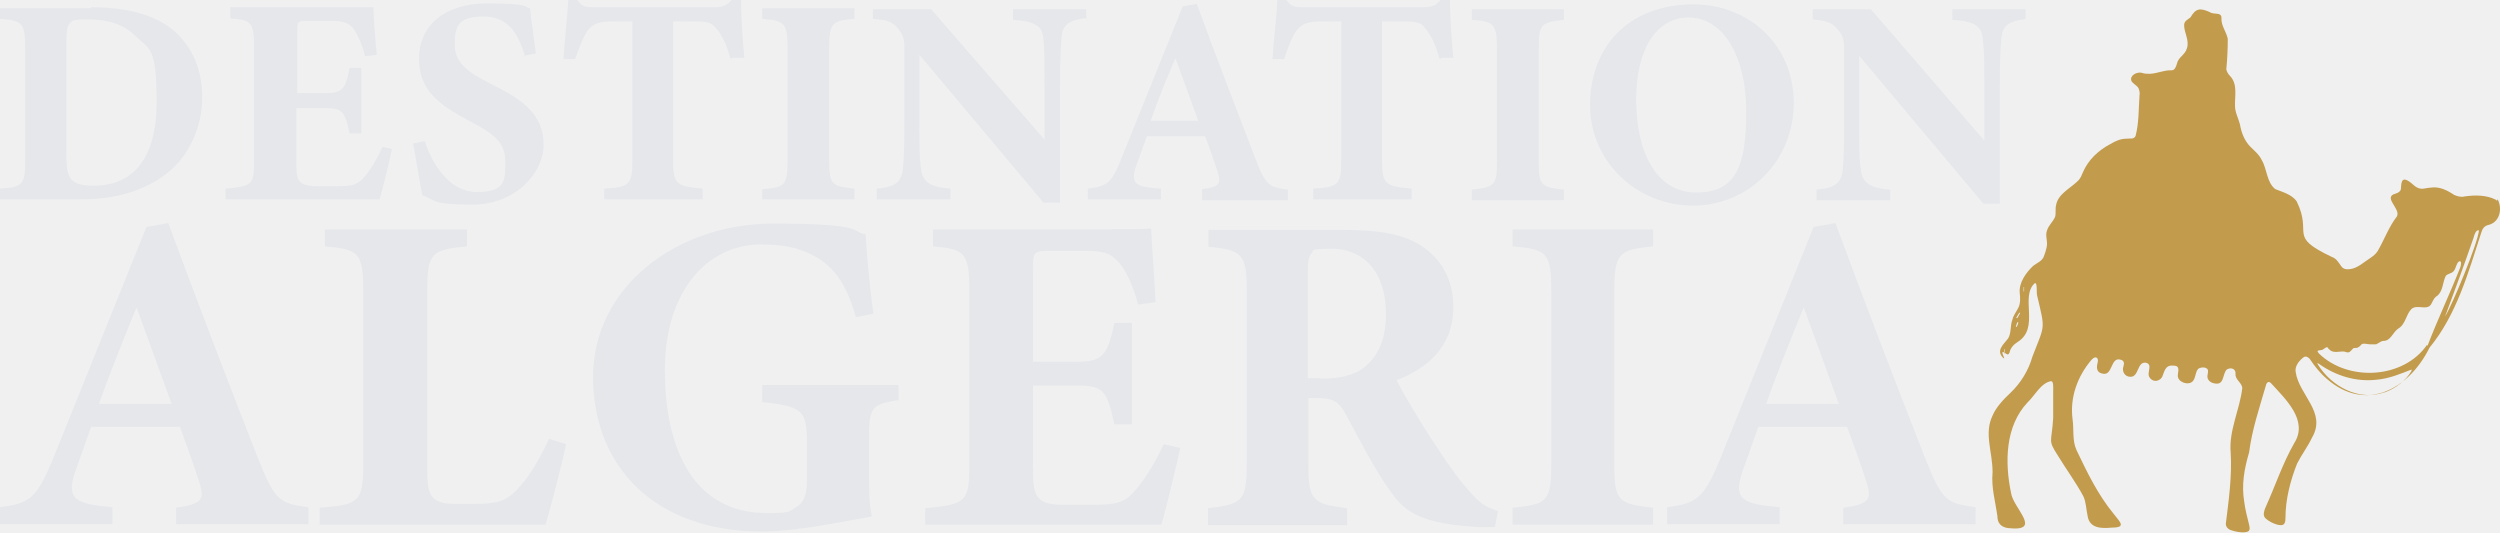
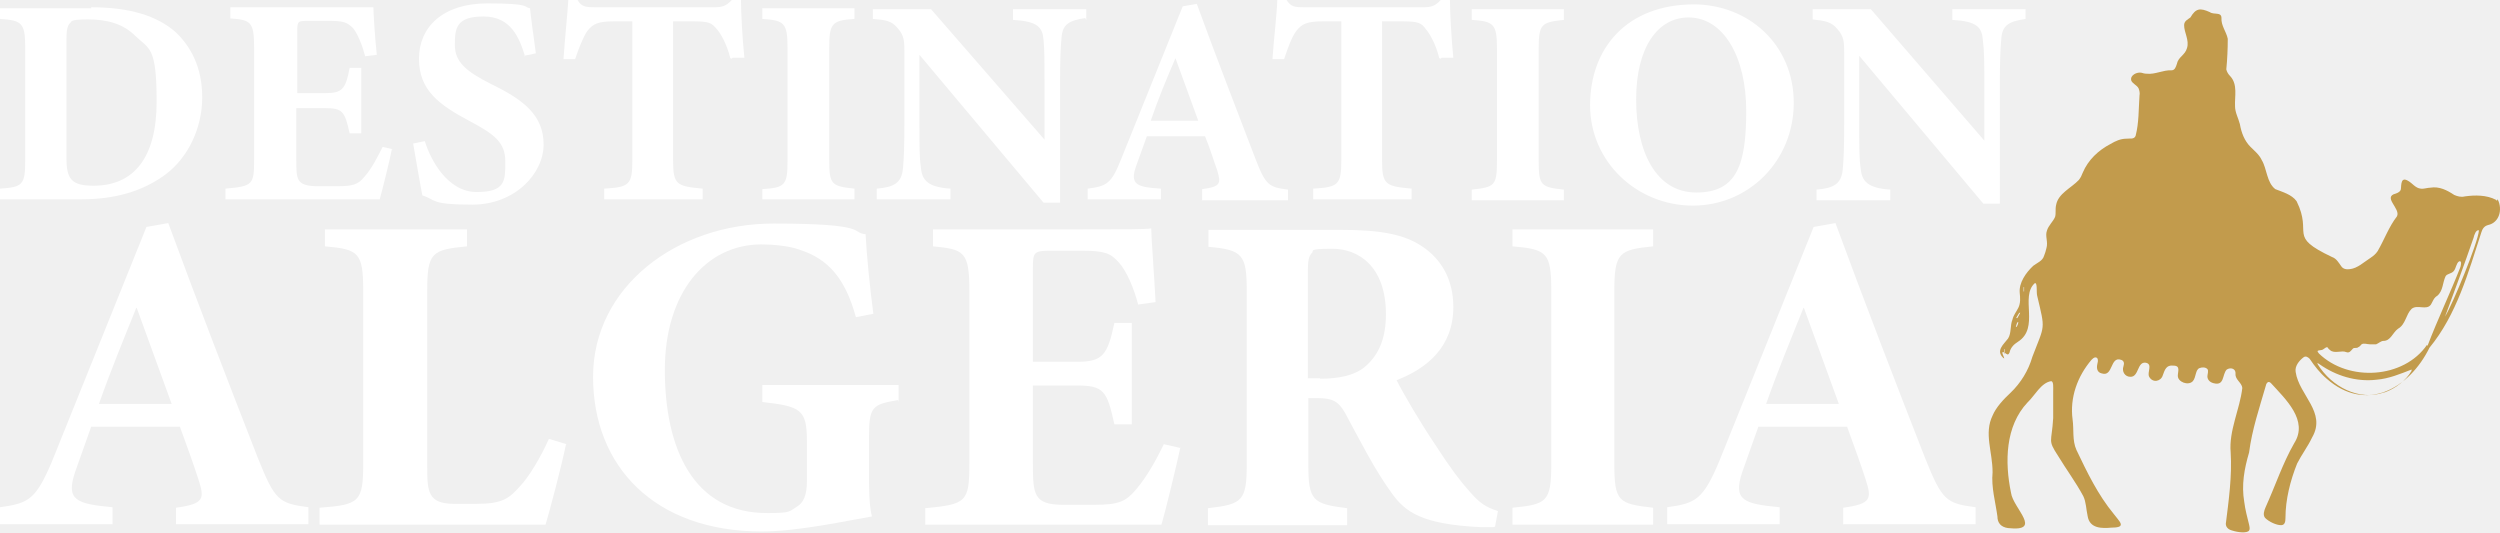
<svg xmlns="http://www.w3.org/2000/svg" id="Calque" viewBox="0 0 515.54 109.78">
  <g id="Desert">
    <path d="M514.7,41.2c-1.9-1-4.3-1-6.4-.7-.8.2-1.5,0-2.2-.3-1.5-1-3.1-1.8-4.9-1.5-.6,0-1.4.3-2,.2-1.1-.1-1.7-1.1-2.6-1.6-1.5-.9-1.4.7-1.5,1.7-.1.5-.5.7-1,.9-2.9.7,1,3.1.2,4.7-1.7,2.2-2.6,4.8-4,7.2-.4.6-.9,1-1.5,1.4-1.4.9-2.6,2.1-4.2,2.3-.7.1-1.4,0-1.8-.6-.5-.7-1-1.6-1.9-1.9-9.3-4.4-3.9-4.6-7.3-11.5-1-1.4-2.9-1.9-4.4-2.5-1.8-1.4-1.7-4.2-2.8-6-.5-1.1-1.5-1.9-2.3-2.7-1.3-1.3-1.9-3-2.2-4.7-.3-1.2-1-2.4-1-3.7-.1-2,.6-4.5-1-6.2-.4-.4-.7-.9-.8-1.4.2-2,.3-4.2.3-6.3-.3-1.5-1.4-2.7-1.3-4.3,0-1.3-1.6-.6-2.4-1.2-2-.9-2.9-.8-4,1.1-.5.4-1.3.7-1.3,1.6,0,1.5,1.1,3.1.6,4.7-.4,1.5-1.8,1.8-2.1,3.3-.2.6-.4,1.3-1.1,1.3-1.7-.1-3.4.9-5.1.7-.4,0-.8-.1-1.1-.2-.9-.2-2.4.5-2.1,1.6.2.6,1.2,1,1.5,1.6.2.5.3,1,.2,1.5-.2,2.8-.1,5.6-.8,8.3-.3.8-1.2.5-1.9.6-1.2,0-2.3.5-3.3,1.1-2.5,1.3-4.6,3.3-5.7,5.9-.2.5-.4,1-.8,1.5-1.6,1.7-4.3,2.8-4.7,5.2-.2.8,0,1.7-.2,2.4-.4,1-1.4,1.8-1.7,2.9-.4,1.1.3,2.3-.1,3.6-.1.5-.3,1.1-.5,1.6-.3,1-1.4,1.4-2.2,2-1.5,1.4-3,3.5-2.8,5.6.1,1,.2,2.1-.3,3.1-.4.8-1,1.5-1.2,2.4-.5,1.2-.2,2.8-.9,3.9-.9,1.2-2.6,2.5-1,4,0,0,.3.2.2.1h0c0-.3-.7-1.4-.2-1.3.3.1.6.4.9.5.2,0,.3-.2.4-.4.2-1,.9-1.7,1.7-2.2,4.6-2.9.4-9.3,3.5-12.1.6-.2.3,1.9.5,2.6,1.7,7.2,1.6,5.8-1,12.6-.8,2.8-2.4,5.4-4.5,7.4-1.4,1.3-3,3-3.7,4.7-1.8,3.7,0,7.4,0,11.7-.3,3.1.6,6.1,1,9.1,0,1.3.7,2.2,2.2,2.4,7.3.8,1-4.1.6-7.3-1.3-6.3-1.2-13.7,3.4-18.6,1.5-1.4,2.8-4.1,4.9-4.4.5.1.4,1.2.4,2.1v5.5c-.3,5.2-1.2,4.4,1,7.8,1.7,2.8,3.7,5.5,5.2,8.3.6,1.2.6,2.8.9,4.1.4,2.6,2.9,2.6,5,2.4,3.2,0,1.5-1.3.4-2.8-3.3-4-5.5-8.6-7.7-13.2-.9-2-.5-4.2-.8-6.3-.6-4.5,1-8.9,3.9-12.3.2-.2.5-.5.8-.5.6,0,.6.7.4,1.4-.2.9,0,1.7.9,1.9,2.4.8,1.7-3.6,4-2.8.6.2.7.7.5,1.3-.4,1.1.3,2.2,1.4,2.2,1.8.1,1.4-3.2,3.2-2.9,1.5.3.2,2,.7,2.9.7,1.3,2.4,1,2.8-.3.4-1.1.7-2.2,2.2-2,1.5,0,.9,1.2.9,2.1,0,1.3,2.2,2.1,3.1,1.1.7-.8.5-2.4,1.4-2.7.5-.2,1.2-.2,1.6.2.3.4,0,1.1,0,1.5,0,.7.5,1.2,1.2,1.4,2.4.7,1.8-1.8,2.8-2.8.8-.5,1.9-.2,1.8.9-.1,1.2,1.3,1.8,1.4,2.9-.5,4.4-2.8,8.8-2.4,13.3.3,4.9-.4,9.9-1,14.7,0,.7.5,1.2,1.3,1.4,1.2.4,3.1.6,3.5,0,.2-.3.1-.7,0-1.2-.4-1.6-.8-3.1-1-4.7-.6-3.5,0-6.8,1-10.2.6-4.7,2.1-9.1,3.4-13.6.1-.6.5-1.3,1.1-.7,3,3.3,7.8,7.7,4.8,12.4-2.4,4.2-3.9,8.8-5.9,13.2-.3.7-.6,1.6-.1,2.2.8.8,2.3,1.5,3.3,1.5.8,0,.9-.8.9-1.5,0-3.8,1-7.7,2.4-11.2.9-1.8,2.2-3.5,3.1-5.4,3-5.2-2.7-8.7-3.4-13.5-.2-1.2.7-2.3,1.6-3,.5-.4,1,0,1.3.3,1,1.5,2.1,2.9,3.5,4.1,8.1,7.1,17,2.1,21.2-6.4,5.6-6.8,8-15.5,10.7-23.8.2-.7.6-1.3,1.4-1.5,2.3-.5,3-3.2,2-5.2-.2-.3,0,0-.2.2h0s-.2-.2-.2-.2ZM413.3,72.9v-.9h.1v.9h-.2.1ZM415.9,67.4h-.2c.1-.4.2-.8.4-1h.1c0,.4-.2.8-.4,1.1h.1v-.1ZM415.9,65.6s-.1,0-.1-.1c.2-.4.4-.6.6-1h.2c-.2.4-.4.8-.6,1.1h-.1ZM417.4,60.1h-.1v-.9h.1v.9h0ZM491.7,80.9c-5.2,1.9-10.9-1.2-13.7-5.7-.3-.5,0-.3.3-.1,3.4,2.4,7.6,3.7,11.8,3.2,2.5-.2,4.9-1.2,7.2-2.1v.3c-1.2,2-3.3,3.6-5.5,4.4h-.1,0ZM500.5,71.1c-4.8,7-16.2,7.7-22.3,1.8-.5-.6-.3-.6.4-.7.5,0,.8-.5,1.2-.6.1,0,.2,0,.3.2.1.1,0,.1.4.4.9.8,2.4,0,3.3.4.7.3,1-.3,1.4-.7.3-.3.8,0,1.1-.3.3-.1.5-.4.7-.6.5-.3,1.1,0,1.7,0h1.3c.5-.2,1-.7,1.5-.7,1.5,0,1.9-1.7,3-2.5,1.6-.9,1.6-2.9,2.8-4.1,1.2-1,3.1.4,4-.9.4-.7.6-1.4,1.3-1.8,1.2-1,1.1-2.7,1.7-4,.3-.6,1.2-.5,1.7-1.1s.5-1.6,1.1-2c.6-.2.4.7.3,1.1-2.1,5.4-4.7,10.8-6.8,16.3h0v.1s-.1-.3-.1-.3ZM504.2,65.3c2-5.4,4-10.8,5.9-16.3.1-.5.5-1.7,1.1-1.5-.2,2.6-5.5,15.4-7,17.8h0Z" style="fill: #c29b4c;" />
  </g>
  <g id="Destination">
-     <path d="M18.8,1.5c7.8,0,13.6,1.7,17.5,5.2,3,2.9,5.4,7.1,5.4,13.4s-2.9,12.4-7.6,15.9c-4.6,3.4-10.3,5.1-17.3,5.1H0v-2.2c4.7-.3,5.2-.8,5.2-5.9V9.8c0-5.1-.7-5.6-5.2-5.9V1.7h18.8v-.2ZM13.7,32.5c0,4.4,1,5.8,5.6,5.8,8.3,0,13-5.8,13-17.3s-1.5-10.8-4.4-13.6c-2.5-2.5-5.8-3.4-9.8-3.4s-3.2.5-3.7.8c-.5.5-.7,1.5-.7,3.4v24.1h0v.2h0Z" style="fill: #e5e7eb;" />
-     <path d="M80.8,30.8c-.3,1.7-2,8.6-2.5,10.3h-31.8v-2.2c5.6-.5,5.9-.8,5.9-5.9V9.7c0-5.2-.7-5.6-4.9-5.9V1.5h29.5c0,1,.3,6.1.7,9.8l-2.4.3c-.5-2-1.5-4.6-2.5-5.8-1.2-1.2-1.9-1.5-5.1-1.5h-3.9c-2.4,0-2.5,0-2.5,2.2v12.7h5.9c3.4,0,4.1-.9,4.9-5.2h2.4v13.5h-2.4c-1-4.6-1.5-5.2-5.1-5.2h-5.9v10.5c0,4.2,0,5.4,3.9,5.6h4.4c3.4,0,4.4-.3,5.8-2,1.5-1.7,2.7-4.1,3.7-6.1l2.2.5s-.3,0-.3,0Z" style="fill: #e5e7eb;" />
-     <path d="M108.3,11.7c-1.2-3.9-2.9-8.3-8.6-8.3s-5.9,2.5-5.9,5.9,2.2,5.4,7.6,8.1c6.6,3.2,10.7,6.4,10.7,12.4s-5.9,12.4-14.7,12.4-7.4-1-10.3-1.9c-.3-1.4-1.4-7.8-1.9-10.7l2.4-.5c1.2,3.9,4.7,10.5,10.7,10.5s5.9-2.4,5.9-6.3-2.2-5.6-7.3-8.3c-6.4-3.4-10.5-6.4-10.5-12.9S91.3.7,100.5.7s7.4.8,8.8,1c.2,2.2.7,5.4,1.2,9.3l-2.4.5h0l.2.2h0Z" style="fill: #e5e7eb;" />
-     <path d="M150.6,12c-.7-2.9-2-5.1-2.7-5.9-1.2-1.4-1.5-1.7-5.2-1.7h-3.9v28.6c0,5.1.7,5.4,6.1,5.9v2.2h-20.3v-2.2c5.2-.3,5.8-.8,5.8-5.9V4.4h-3.7c-3.4,0-4.4.5-5.6,2-.8,1.2-1.7,3.4-2.5,5.8h-2.4c.3-4.4.8-9.1,1-12.2h1.9c.8,1.4,1.7,1.5,3.6,1.5h24.6c1.7,0,2.5-.3,3.6-1.5h1.9c0,2.5.3,8,.7,11.9h-2.4c0,.2,0,0,0,0l-.2.2h0l-.3-.1h0Z" style="fill: #e5e7eb;" />
-     <path d="M157.2,41.2v-2.2c4.7-.3,5.2-.8,5.2-5.9V9.8c0-5.1-.7-5.6-5.2-5.9V1.7h19v2.2c-4.6.3-5.2.9-5.2,5.9v23.2c0,5.1.5,5.4,5.2,5.9v2.2h-19v.1Z" style="fill: #e5e7eb;" />
-     <path d="M224,3.7c-3.7.5-4.9,1.4-5.1,4.1-.2,2.4-.3,4.4-.3,9.8v24.2h-3.4l-25.6-30.5v13.7c0,5.2,0,7.6.3,9.5.2,2.7,1.5,4.1,6.1,4.4v2.2h-15.2v-2.2c3.6-.3,5.1-1.2,5.4-4.1.2-2.2.3-4.4.3-9.7v-14.4c0-2,0-3.4-1.4-4.9-1.2-1.5-2.5-1.7-5.1-1.9V1.9h12l23.4,26.9v-11c0-5.2,0-7.3-.2-9.5-.2-2.7-1.2-3.9-6.3-4.2V1.9h15.1v2.2h0l-.2-.3h0l.2-.1Z" style="fill: #e5e7eb;" />
-     <path d="M247.9,41.2v-2.2c3.9-.5,3.9-1.2,3.1-3.9-.7-1.9-1.5-4.6-2.5-7h-12c-.7,1.9-1.5,4.2-2.2,6.1-1.4,3.9.2,4.4,5.1,4.7v2.2h-15.1v-2.2c3.9-.5,4.9-1,6.9-6.1l12.7-31.5,2.9-.5c3.9,10.7,8.1,21.5,12,31.7,2.2,5.8,2.9,6.1,6.8,6.6v2.2h-17.8l.2-.2h0l-.1.1h0ZM242.4,12c-1.9,4.4-3.6,8.5-5.1,12.9h9.8l-4.7-12.9h0Z" style="fill: #e5e7eb;" />
-     <path d="M296.8,12c-.7-2.9-2-5.1-2.7-5.9-1-1.4-1.5-1.7-5.2-1.7h-3.9v28.6c0,5.1.7,5.4,6.1,5.9v2.2h-20.3v-2.2c5.2-.3,5.8-.8,5.8-5.9V4.4h-3.7c-3.4,0-4.4.5-5.6,2-.9,1.2-1.7,3.4-2.5,5.8h-2.4c.3-4.4.9-9.1,1-12.2h1.9c.9,1.4,1.7,1.5,3.6,1.5h24.6c1.7,0,2.5-.3,3.6-1.5h1.9c0,2.5.3,8,.7,11.9h-2.4c0,.2,0,0,0,0l-.2.2h0l-.3-.1Z" style="fill: #e5e7eb;" />
-     <path d="M303.5,41.3v-2.2c4.7-.5,5.2-.8,5.2-5.9V10c0-5.1-.7-5.6-5.2-5.9V1.9h19v2.2c-4.6.5-5.2.8-5.2,5.9v23.2c0,5.1.5,5.4,5.2,5.9v2.2s-19,0-19,0Z" style="fill: #e5e7eb;" />
-     <path d="M349.2.9c11.4,0,20.7,8.3,20.7,20.3s-9.3,21.2-20.8,21.2-21.2-9-21.2-20.7,7.5-20.8,21.5-20.8c0,0-.2,0-.2,0ZM348.2,3.6c-6.3,0-10.8,6.1-10.8,16.9s4.1,19.2,12.4,19.2,10.3-5.6,10.3-16.8-4.7-19.3-11.9-19.3h0Z" style="fill: #e5e7eb;" />
-     <path d="M417.8,3.9c-3.7.5-4.9,1.4-5.1,4.1-.2,2.4-.3,4.4-.3,9.8v24.2h-3.4l-25.6-30.5v13.7c0,5.2,0,7.6.3,9.5.2,2.7,1.5,4.1,6.1,4.4v2.2h-15.2v-2.2c3.6-.3,5.1-1.2,5.4-4.1.2-2.2.3-4.4.3-9.7v-14.4c0-2,0-3.4-1.4-4.9-1.2-1.5-2.5-1.7-5.1-2V1.9h12l23.4,27.1v-11c0-5.2,0-7.3-.3-9.7-.2-2.7-1.2-3.9-6.3-4.2V1.9h15.1v2.2h0v-.2s.1,0,.1,0Z" style="fill: #e5e7eb;" />
+     <path d="M18.8,1.5c7.8,0,13.6,1.7,17.5,5.2,3,2.9,5.4,7.1,5.4,13.4s-2.9,12.4-7.6,15.9c-4.6,3.4-10.3,5.1-17.3,5.1H0v-2.2c4.7-.3,5.2-.8,5.2-5.9V9.8c0-5.1-.7-5.6-5.2-5.9V1.7h18.8v-.2ZM13.7,32.5c0,4.4,1,5.8,5.6,5.8,8.3,0,13-5.8,13-17.3s-1.5-10.8-4.4-13.6c-2.5-2.5-5.8-3.4-9.8-3.4s-3.2.5-3.7.8c-.5.5-.7,1.5-.7,3.4v24.1h0v.2h0Z" style="fill: #ffffff;" />
+     <path d="M80.8,30.8c-.3,1.7-2,8.6-2.5,10.3h-31.8v-2.2c5.6-.5,5.9-.8,5.9-5.9V9.7c0-5.2-.7-5.6-4.9-5.9V1.5h29.5c0,1,.3,6.1.7,9.8l-2.4.3c-.5-2-1.5-4.6-2.5-5.8-1.2-1.2-1.9-1.5-5.1-1.5h-3.9c-2.4,0-2.5,0-2.5,2.2v12.7h5.9c3.4,0,4.1-.9,4.9-5.2h2.4v13.5h-2.4c-1-4.6-1.5-5.2-5.1-5.2h-5.9v10.5c0,4.2,0,5.4,3.9,5.6h4.4c3.4,0,4.4-.3,5.8-2,1.5-1.7,2.7-4.1,3.7-6.1l2.2.5s-.3,0-.3,0Z" style="fill: #ffffff;" />
+     <path d="M108.3,11.7c-1.2-3.9-2.9-8.3-8.6-8.3s-5.9,2.5-5.9,5.9,2.2,5.4,7.6,8.1c6.6,3.2,10.7,6.4,10.7,12.4s-5.9,12.4-14.7,12.4-7.4-1-10.3-1.9c-.3-1.4-1.4-7.8-1.9-10.7l2.4-.5c1.2,3.9,4.7,10.5,10.7,10.5s5.9-2.4,5.9-6.3-2.2-5.6-7.3-8.3c-6.4-3.4-10.5-6.4-10.5-12.9S91.3.7,100.5.7s7.4.8,8.8,1c.2,2.2.7,5.4,1.2,9.3l-2.4.5h0l.2.2h0Z" style="fill: #ffffff;" />
+     <path d="M150.6,12c-.7-2.9-2-5.1-2.7-5.9-1.2-1.4-1.5-1.7-5.2-1.7h-3.9v28.6c0,5.1.7,5.4,6.1,5.9v2.2h-20.3v-2.2c5.2-.3,5.8-.8,5.8-5.9V4.4h-3.7c-3.4,0-4.4.5-5.6,2-.8,1.2-1.7,3.4-2.5,5.8h-2.4c.3-4.4.8-9.1,1-12.2h1.9c.8,1.4,1.7,1.5,3.6,1.5h24.6c1.7,0,2.5-.3,3.6-1.5h1.9c0,2.5.3,8,.7,11.9h-2.4c0,.2,0,0,0,0l-.2.2h0l-.3-.1h0Z" style="fill: #ffffff;" />
+     <path d="M157.2,41.2v-2.2c4.7-.3,5.2-.8,5.2-5.9V9.8c0-5.1-.7-5.6-5.2-5.9V1.7h19v2.2c-4.6.3-5.2.9-5.2,5.9v23.2c0,5.1.5,5.4,5.2,5.9v2.2h-19v.1Z" style="fill: #ffffff;" />
+     <path d="M224,3.7c-3.7.5-4.9,1.4-5.1,4.1-.2,2.4-.3,4.4-.3,9.8v24.2h-3.4l-25.6-30.5v13.7c0,5.2,0,7.6.3,9.5.2,2.7,1.5,4.1,6.1,4.4v2.2h-15.2v-2.2c3.6-.3,5.1-1.2,5.4-4.1.2-2.2.3-4.4.3-9.7v-14.4c0-2,0-3.4-1.4-4.9-1.2-1.5-2.5-1.7-5.1-1.9V1.9h12l23.4,26.9v-11c0-5.2,0-7.3-.2-9.5-.2-2.7-1.2-3.9-6.3-4.2V1.9h15.1v2.2h0l-.2-.3h0l.2-.1Z" style="fill: #ffffff;" />
+     <path d="M247.9,41.2v-2.2c3.9-.5,3.9-1.2,3.1-3.9-.7-1.9-1.5-4.6-2.5-7h-12c-.7,1.9-1.5,4.2-2.2,6.1-1.4,3.9.2,4.4,5.1,4.7v2.2h-15.1v-2.2c3.9-.5,4.9-1,6.9-6.1l12.7-31.5,2.9-.5c3.9,10.7,8.1,21.5,12,31.7,2.2,5.8,2.9,6.1,6.8,6.6v2.2h-17.8l.2-.2h0l-.1.1h0ZM242.4,12c-1.9,4.4-3.6,8.5-5.1,12.9h9.8l-4.7-12.9h0Z" style="fill: #ffffff;" />
+     <path d="M296.8,12c-.7-2.9-2-5.1-2.7-5.9-1-1.4-1.5-1.7-5.2-1.7h-3.9v28.6c0,5.1.7,5.4,6.1,5.9v2.2h-20.3v-2.2c5.2-.3,5.8-.8,5.8-5.9V4.4h-3.7c-3.4,0-4.4.5-5.6,2-.9,1.2-1.7,3.4-2.5,5.8h-2.4c.3-4.4.9-9.1,1-12.2h1.9c.9,1.4,1.7,1.5,3.6,1.5h24.6c1.7,0,2.5-.3,3.6-1.5h1.9c0,2.5.3,8,.7,11.9h-2.4c0,.2,0,0,0,0l-.2.2h0l-.3-.1Z" style="fill: #ffffff;" />
+     <path d="M303.5,41.3v-2.2c4.7-.5,5.2-.8,5.2-5.9V10c0-5.1-.7-5.6-5.2-5.9V1.9h19v2.2c-4.6.5-5.2.8-5.2,5.9v23.2c0,5.1.5,5.4,5.2,5.9v2.2s-19,0-19,0Z" style="fill: #ffffff;" />
+     <path d="M349.2.9c11.4,0,20.7,8.3,20.7,20.3s-9.3,21.2-20.8,21.2-21.2-9-21.2-20.7,7.5-20.8,21.5-20.8c0,0-.2,0-.2,0ZM348.2,3.6c-6.3,0-10.8,6.1-10.8,16.9s4.1,19.2,12.4,19.2,10.3-5.6,10.3-16.8-4.7-19.3-11.9-19.3h0Z" style="fill: #ffffff;" />
+     <path d="M417.8,3.9c-3.7.5-4.9,1.4-5.1,4.1-.2,2.4-.3,4.4-.3,9.8v24.2h-3.4l-25.6-30.5v13.7c0,5.2,0,7.6.3,9.5.2,2.7,1.5,4.1,6.1,4.4v2.2h-15.2v-2.2c3.6-.3,5.1-1.2,5.4-4.1.2-2.2.3-4.4.3-9.7v-14.4c0-2,0-3.4-1.4-4.9-1.2-1.5-2.5-1.7-5.1-2V1.9h12l23.4,27.1v-11c0-5.2,0-7.3-.3-9.7-.2-2.7-1.2-3.9-6.3-4.2V1.9h15.1v2.2h0v-.2s.1,0,.1,0Z" style="fill: #ffffff;" />
  </g>
  <g id="Algeria">
-     <path d="M36.3,108.2v-3.5c5.9-.8,5.9-1.9,4.6-5.9-.9-2.8-2.4-7-3.8-10.8h-18.3c-1,2.9-2.3,6.4-3.3,9.3-2,5.9.3,6.6,7.7,7.3v3.5H0v-3.5c5.9-.8,7.4-1.6,10.7-9.4l19.5-48.4,4.5-.8c6,16.3,12.4,32.9,18.5,48.5,3.5,8.7,4.3,9.3,10.4,10.1v3.5h-27.3v.1ZM28.1,63.5c-2.7,6.7-5.3,13-7.7,19.8h15l-7.2-19.8s-.1,0-.1,0Z" style="fill: #e5e7eb;" />
-     <path d="M116.7,91.7c-.8,4-3.4,13.9-4.2,16.5h-46.6v-3.5c8.2-.6,9-1.2,9-9.1v-35.6c0-7.9-.9-8.6-7.9-9.2v-3.5h29.3v3.5c-7.3.7-8.2,1.3-8.2,9.2v36.3c0,5.1.2,7.5,5.3,7.6h4.9c5.3,0,6.7-1.1,9-3.7,1.8-1.9,4.2-5.9,5.9-9.7l3.6,1.1h0l-.1.1h0Z" style="fill: #e5e7eb;" />
-     <path d="M185.2,82.5c-5.3.9-6,1.3-6,7.7v7.2c0,3.4,0,6.6.6,9.1-4.8.8-15.1,3.1-22.7,3.1-22.1,0-34.8-13.4-34.8-31.9s17.2-31.6,37.2-31.6,15.9,1.9,19,2.2c.2,4.1.9,11.2,1.6,16.4l-3.6.7c-2.2-8-5.7-12-11.6-13.9-2.1-.8-5.6-1.1-7.9-1.1-11.3,0-19.9,9.8-19.9,25.9s5.8,29.6,21.2,29.5c4.8,0,4.4-.3,6-1.3,1.4-.8,2.1-2.4,2.1-5.3v-8.2c0-6.6-1.3-7.2-9.2-8.1v-3.5h28.1v3.5h0l-.1-.4h0Z" style="fill: #e5e7eb;" />
-     <path d="M243.4,92.3c-.5,2.5-3.1,13.3-3.9,15.9h-48.7v-3.4c8.5-.8,9.1-1.3,9.1-9.2v-35.7c0-8-1.1-8.5-7.5-9.1v-3.5h30.5c9.9,0,13.2,0,14.5-.2,0,1.7.6,9.3.9,15.2l-3.6.5c-.8-3.2-2.4-7-4-8.7-1.7-1.9-2.9-2.4-7.7-2.4h-6.1c-3.6,0-3.9.2-3.9,3.4v19.5h9.2c5.2,0,6.2-1.4,7.6-8h3.6v20.9h-3.6c-1.5-6.9-2.2-8-7.7-8h-9.1v16.1c0,6.4.2,8.4,6,8.5h6.6c5.2,0,6.6-.7,8.7-3.2,2.3-2.7,4.2-6.2,5.7-9.3l3.5.8h0s-.1-.1-.1-.1Z" style="fill: #e5e7eb;" />
-     <path d="M308,108.7h-2.8c-12-.6-15.4-3.1-18.2-7-3.7-5.1-6.5-10.8-9.6-16.5-1.4-2.5-2.7-3.1-5.7-3.1h-1.9v13.6c0,7.6.9,8.2,8,9.1v3.5h-28.7v-3.5c7.1-.8,8-1.5,8-9.1v-35.8c0-7.4-.9-8.4-7.9-9v-3.5h27.2c8.3,0,13.2.9,17,3.5,3.7,2.5,6.3,6.6,6.3,12.4,0,8.3-5.5,12.7-11.7,15.1,1.4,2.8,5,8.9,7.9,13.2,3.3,5.1,5.3,7.7,7.1,9.7,2.1,2.4,3.2,3.2,5.9,4.1l-.6,3.2h0l-.3.1h0ZM272.2,78.1c4,0,7.1-.7,9.2-2.4,3.1-2.6,4.4-6.2,4.4-10.9,0-9.9-5.7-13.5-11-13.5s-3.7.4-4.3.9c-.6.6-.8,1.7-.8,3.5v22.3h2.6l-.1.1h0Z" style="fill: #e5e7eb;" />
-     <path d="M311.9,108.2v-3.5c7.1-.7,8-1.2,8-9.1v-35.6c0-7.9-.9-8.6-8-9.2v-3.5h29v3.5c-7,.7-8,1.3-8,9.2v35.6c0,7.8.8,8.3,8,9.1v3.5h-29Z" style="fill: #e5e7eb;" />
-     <path d="M380.1,108.2v-3.5c5.9-.8,5.9-1.9,4.6-5.9-.9-2.8-2.4-7-3.8-10.8h-18.3c-1,2.9-2.3,6.4-3.3,9.3-2,5.9.3,6.6,7.7,7.3v3.5h-23.2v-3.5c5.9-.8,7.4-1.6,10.7-9.4l19.5-48.4,4.5-.8c6,16.3,12.4,32.9,18.5,48.5,3.5,8.7,4.3,9.3,10.4,10.1v3.5h-27.2l-.1.1h0ZM371.9,63.5c-2.7,6.7-5.3,13-7.7,19.8h15l-7.2-19.8h-.1,0Z" style="fill: #e5e7eb;" />
+     <path d="M36.3,108.2v-3.5c5.9-.8,5.9-1.9,4.6-5.9-.9-2.8-2.4-7-3.8-10.8h-18.3c-1,2.9-2.3,6.4-3.3,9.3-2,5.9.3,6.6,7.7,7.3v3.5H0v-3.5c5.9-.8,7.4-1.6,10.7-9.4l19.5-48.4,4.5-.8c6,16.3,12.4,32.9,18.5,48.5,3.5,8.7,4.3,9.3,10.4,10.1v3.5h-27.3v.1ZM28.1,63.5c-2.7,6.7-5.3,13-7.7,19.8h15l-7.2-19.8s-.1,0-.1,0Z" style="fill: #ffffff;" />
+     <path d="M116.7,91.7c-.8,4-3.4,13.9-4.2,16.5h-46.6v-3.5c8.2-.6,9-1.2,9-9.1v-35.6c0-7.9-.9-8.6-7.9-9.2v-3.5h29.3v3.5c-7.3.7-8.2,1.3-8.2,9.2v36.3c0,5.1.2,7.5,5.3,7.6h4.9c5.3,0,6.7-1.1,9-3.7,1.8-1.9,4.2-5.9,5.9-9.7l3.6,1.1h0l-.1.1h0Z" style="fill: #ffffff;" />
+     <path d="M185.2,82.5c-5.3.9-6,1.3-6,7.7v7.2c0,3.4,0,6.6.6,9.1-4.8.8-15.1,3.1-22.7,3.1-22.1,0-34.8-13.4-34.8-31.9s17.2-31.6,37.2-31.6,15.9,1.9,19,2.2c.2,4.1.9,11.2,1.6,16.4l-3.6.7c-2.2-8-5.7-12-11.6-13.9-2.1-.8-5.6-1.1-7.9-1.1-11.3,0-19.9,9.8-19.9,25.9s5.8,29.6,21.2,29.5c4.8,0,4.4-.3,6-1.3,1.4-.8,2.1-2.4,2.1-5.3v-8.2c0-6.6-1.3-7.2-9.2-8.1v-3.5h28.1v3.5h0l-.1-.4h0Z" style="fill: #ffffff;" />
+     <path d="M243.4,92.3c-.5,2.5-3.1,13.3-3.9,15.9h-48.7v-3.4c8.5-.8,9.1-1.3,9.1-9.2v-35.7c0-8-1.1-8.5-7.5-9.1v-3.5h30.5c9.9,0,13.2,0,14.5-.2,0,1.7.6,9.3.9,15.2l-3.6.5c-.8-3.2-2.4-7-4-8.7-1.7-1.9-2.9-2.4-7.7-2.4h-6.1c-3.6,0-3.9.2-3.9,3.4v19.5h9.2c5.2,0,6.2-1.4,7.6-8h3.6v20.9h-3.6c-1.5-6.9-2.2-8-7.7-8h-9.1v16.1c0,6.4.2,8.4,6,8.5h6.6c5.2,0,6.6-.7,8.7-3.2,2.3-2.7,4.2-6.2,5.7-9.3l3.5.8h0s-.1-.1-.1-.1Z" style="fill: #ffffff;" />
+     <path d="M308,108.7h-2.8c-12-.6-15.4-3.1-18.2-7-3.7-5.1-6.5-10.8-9.6-16.5-1.4-2.5-2.7-3.1-5.7-3.1h-1.9v13.6c0,7.6.9,8.2,8,9.1v3.5h-28.7v-3.5c7.1-.8,8-1.5,8-9.1v-35.8c0-7.4-.9-8.4-7.9-9v-3.5h27.2c8.3,0,13.2.9,17,3.5,3.7,2.5,6.3,6.6,6.3,12.4,0,8.3-5.5,12.7-11.7,15.1,1.4,2.8,5,8.9,7.9,13.2,3.3,5.1,5.3,7.7,7.1,9.7,2.1,2.4,3.2,3.2,5.9,4.1l-.6,3.2h0l-.3.1h0ZM272.2,78.1c4,0,7.1-.7,9.2-2.4,3.1-2.6,4.4-6.2,4.4-10.9,0-9.9-5.7-13.5-11-13.5s-3.7.4-4.3.9c-.6.6-.8,1.7-.8,3.5v22.3h2.6l-.1.1h0Z" style="fill: #ffffff;" />
+     <path d="M311.9,108.2v-3.5c7.1-.7,8-1.2,8-9.1v-35.6c0-7.9-.9-8.6-8-9.2v-3.5h29v3.5c-7,.7-8,1.3-8,9.2v35.6c0,7.8.8,8.3,8,9.1v3.5h-29Z" style="fill: #ffffff;" />
+     <path d="M380.1,108.2v-3.5c5.9-.8,5.9-1.9,4.6-5.9-.9-2.8-2.4-7-3.8-10.8h-18.3c-1,2.9-2.3,6.4-3.3,9.3-2,5.9.3,6.6,7.7,7.3v3.5h-23.2v-3.5c5.9-.8,7.4-1.6,10.7-9.4l19.5-48.4,4.5-.8c6,16.3,12.4,32.9,18.5,48.5,3.5,8.7,4.3,9.3,10.4,10.1v3.5h-27.2l-.1.1h0ZM371.9,63.5c-2.7,6.7-5.3,13-7.7,19.8h15l-7.2-19.8h-.1,0Z" style="fill: #ffffff;" />
  </g>
</svg>
